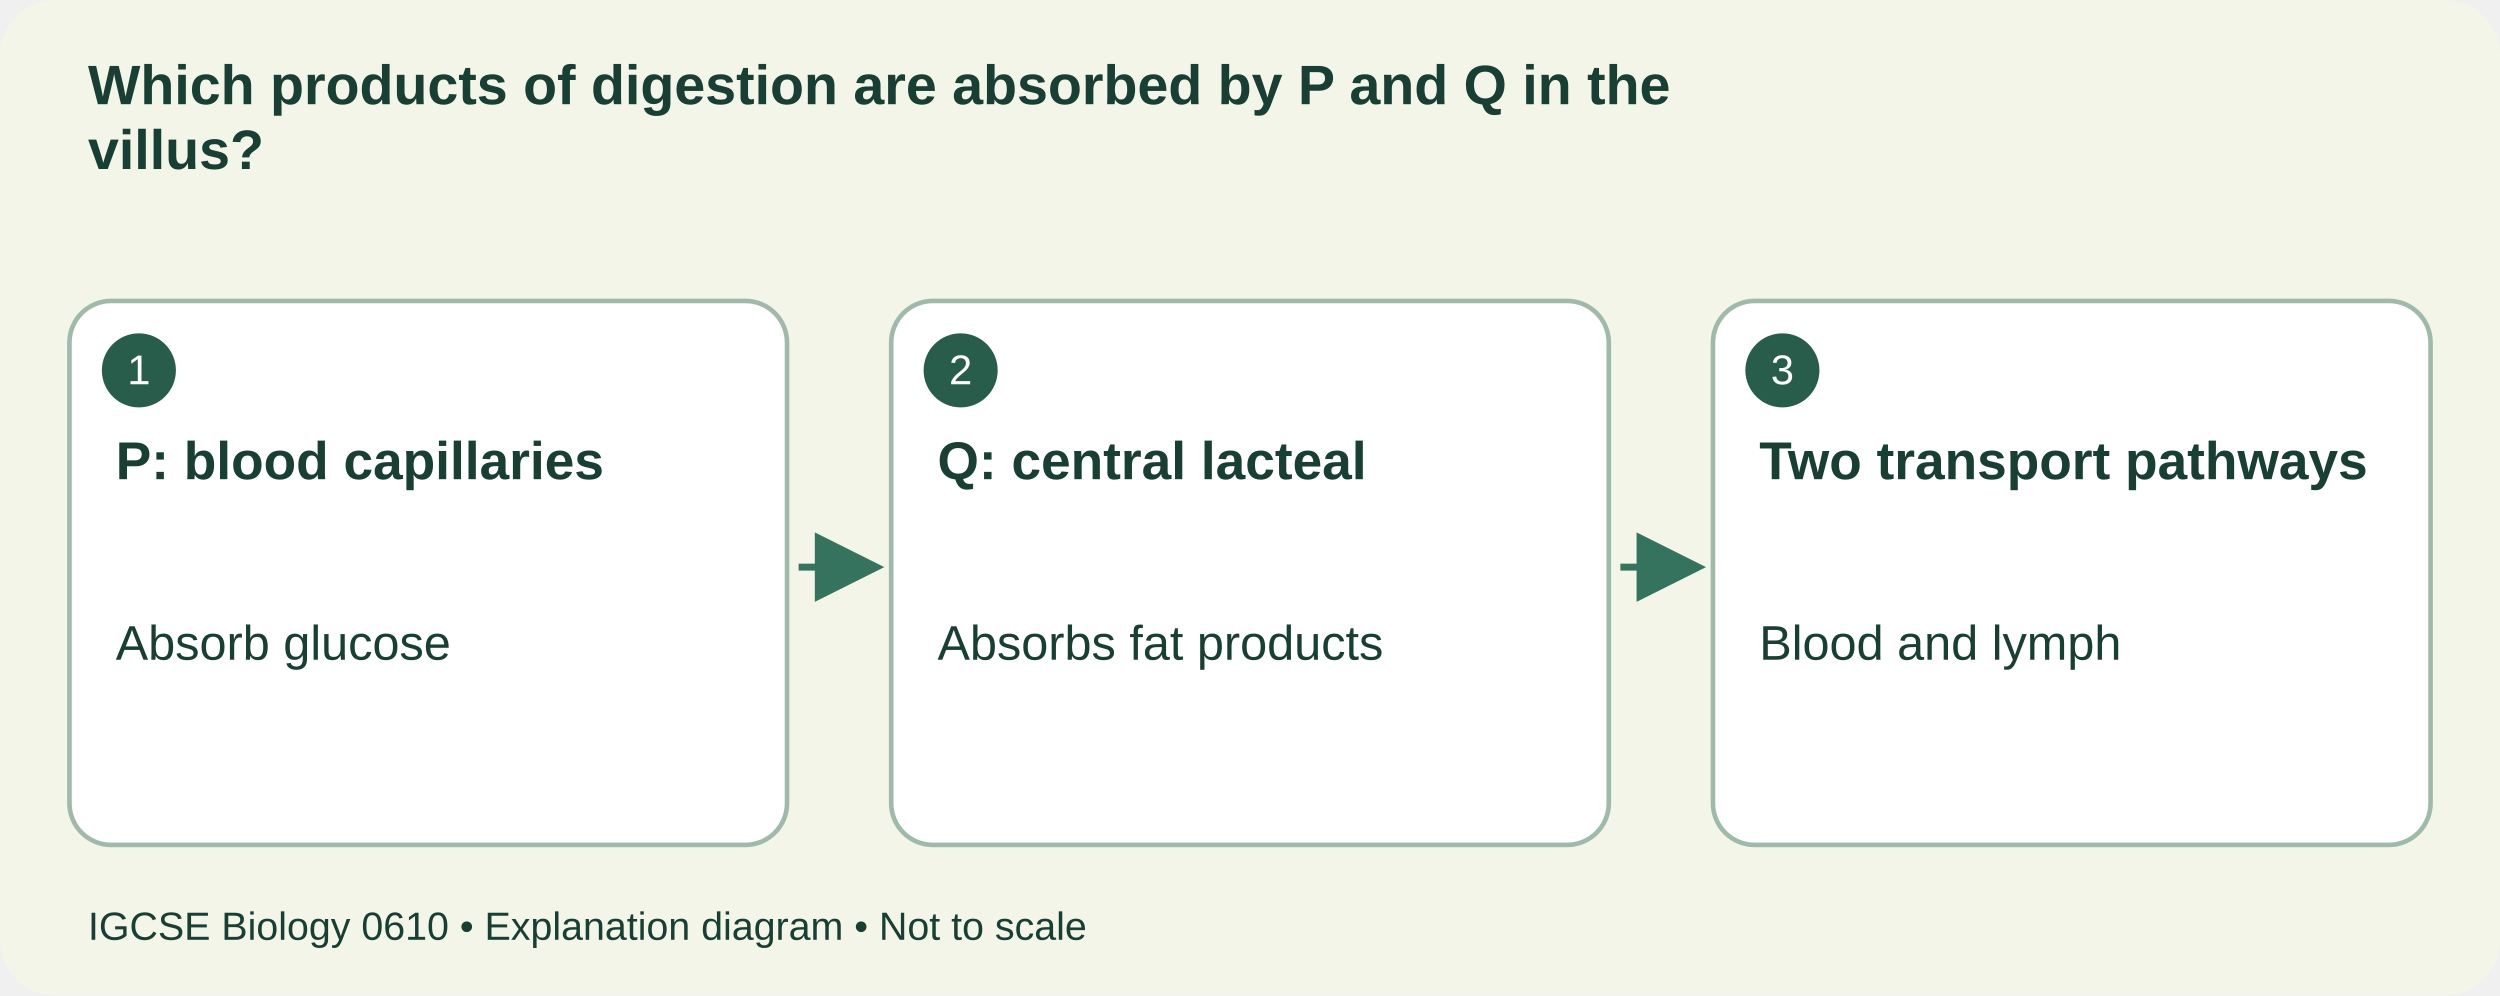
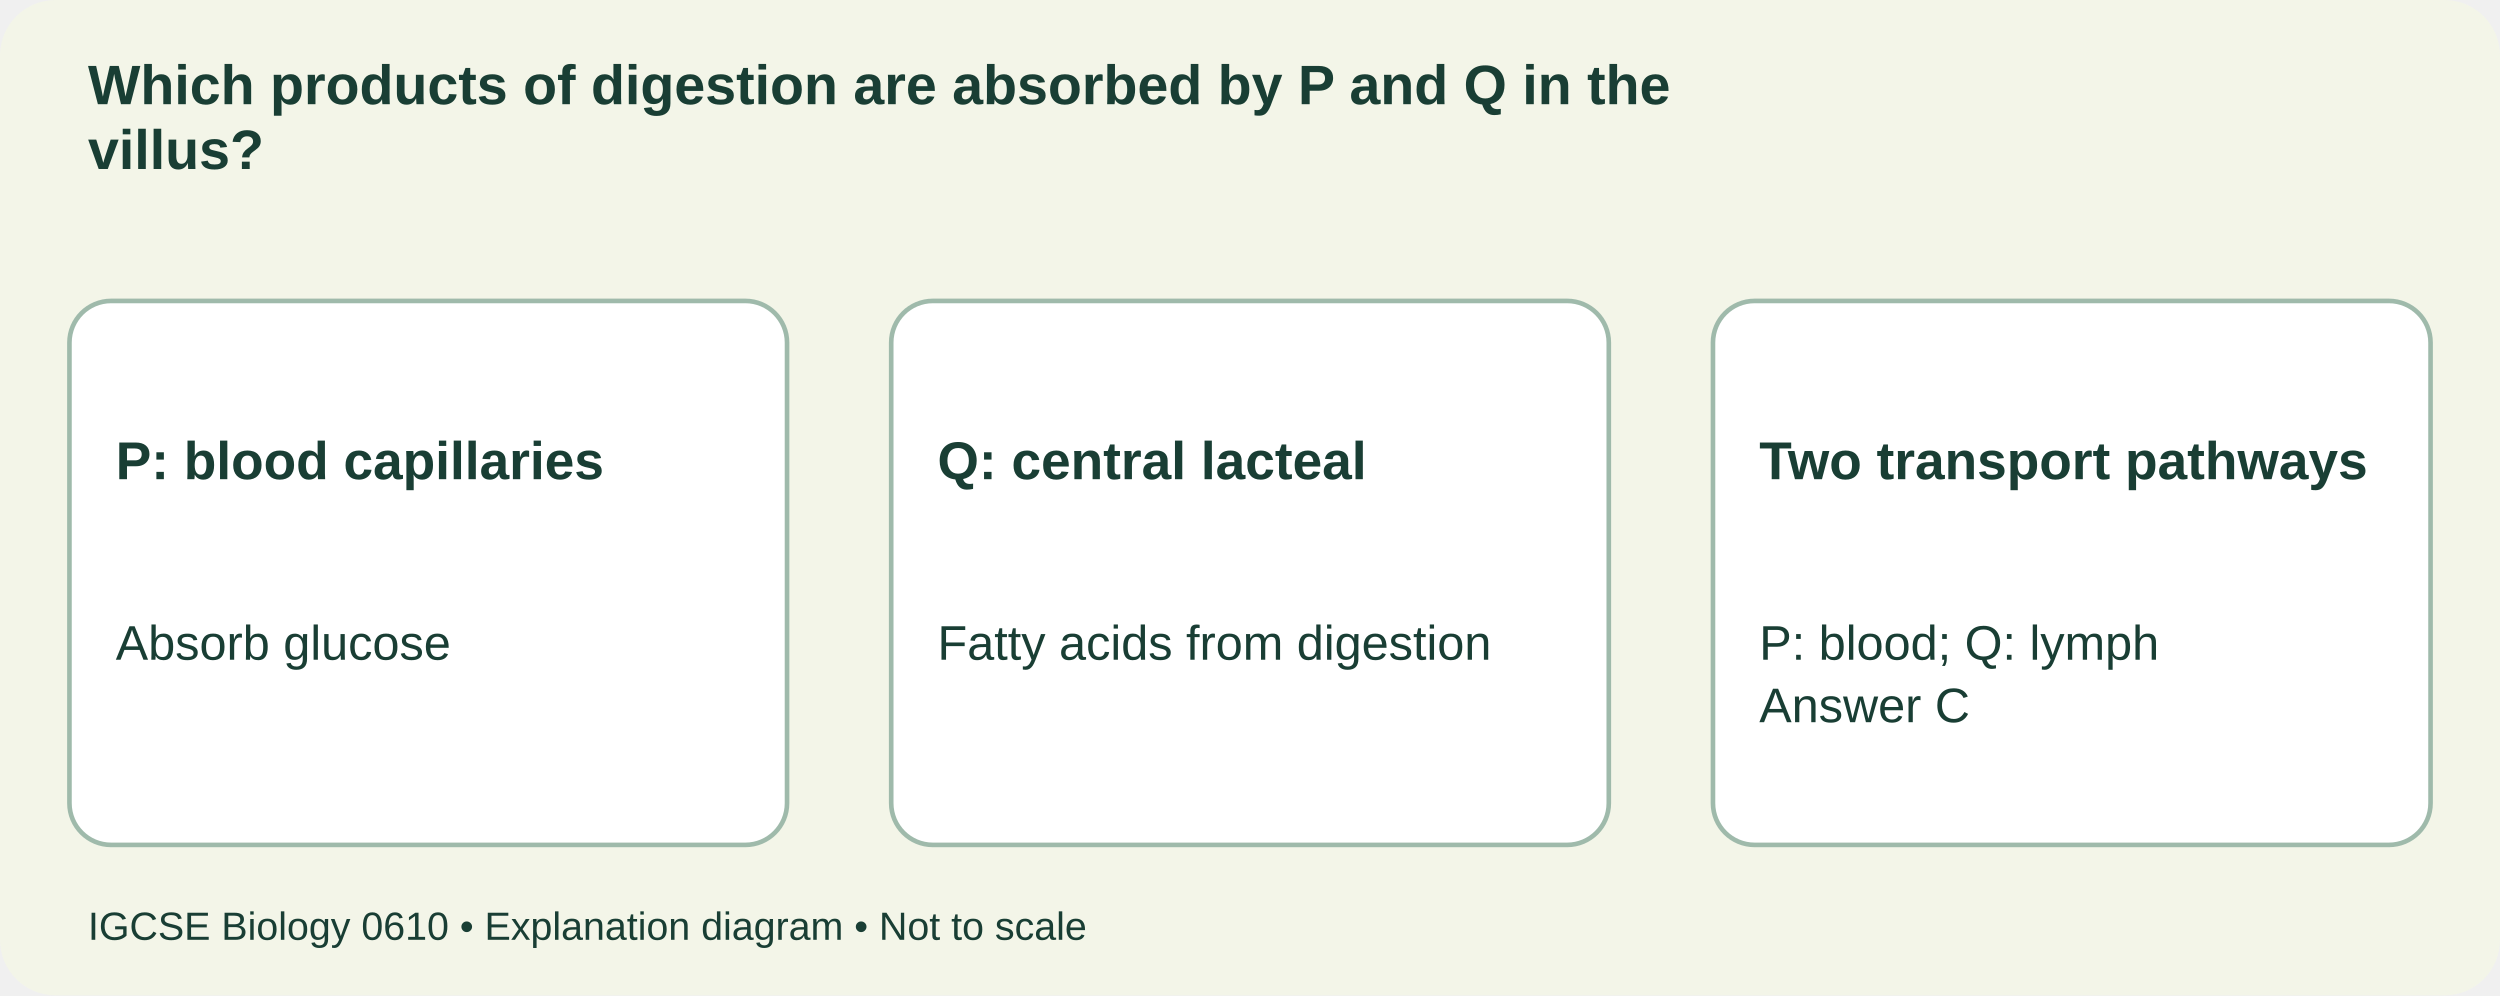
<svg xmlns="http://www.w3.org/2000/svg" width="1080" height="430" viewBox="0 0 1080 430" role="img" aria-labelledby="title desc">
  <defs>
    <marker id="arrow" markerWidth="10" markerHeight="10" refX="8" refY="5" orient="auto">
      <path d="M0 0 L10 5 L0 10 Z" fill="#35735e" />
    </marker>
  </defs>
  <rect width="1080" height="430" rx="24" fill="#f3f5e8" />
  <g font-family="Arial, sans-serif" fill="#193e34">
    <text x="38" y="45" font-size="24" font-weight="700">Which products of digestion are absorbed by P and Q in the</text>
    <text x="38" y="73" font-size="24" font-weight="700">villus?</text>
    <rect x="30" y="130" width="310" height="235" rx="18" fill="#fff" stroke="#9fbaab" stroke-width="2" />
-     <circle cx="60" cy="160" r="16" fill="#285d4c" />
-     <text x="60" y="166" text-anchor="middle" font-size="18" fill="white">1</text>
    <text x="50" y="207" font-size="23" font-weight="700">P: blood capillaries</text>
    <text x="50" y="285" font-size="21" font-weight="400">Absorb glucose</text>
-     <path d="M345 245 H376" fill="none" stroke="#35735e" stroke-width="3" marker-end="url(#arrow)" />
    <rect x="385" y="130" width="310" height="235" rx="18" fill="#fff" stroke="#9fbaab" stroke-width="2" />
-     <circle cx="415" cy="160" r="16" fill="#285d4c" />
-     <text x="415" y="166" text-anchor="middle" font-size="18" fill="white">2</text>
+     <rect x="740" y="130" width="310" height="235" rx="18" fill="#fff" stroke="#9fbaab" stroke-width="2" />
+     <text x="38" y="406" font-size="17" font-weight="400">IGCSE Biology 0610 • Explanation diagram • Not to scale</text>
    <text x="405" y="207" font-size="23" font-weight="700">Q: central lacteal</text>
-     <text x="405" y="285" font-size="21" font-weight="400">Absorbs fat products</text>
-     <path d="M700 245 H731" fill="none" stroke="#35735e" stroke-width="3" marker-end="url(#arrow)" />
-     <rect x="740" y="130" width="310" height="235" rx="18" fill="#fff" stroke="#9fbaab" stroke-width="2" />
-     <circle cx="770" cy="160" r="16" fill="#285d4c" />
-     <text x="770" y="166" text-anchor="middle" font-size="18" fill="white">3</text>
+     <text x="405" y="285" font-size="21" font-weight="400">Fatty acids from digestion</text>
    <text x="760" y="207" font-size="23" font-weight="700">Two transport pathways</text>
-     <text x="760" y="285" font-size="21" font-weight="400">Blood and lymph</text>
-     <text x="38" y="406" font-size="17" font-weight="400">IGCSE Biology 0610 • Explanation diagram • Not to scale</text>
+     <text x="760" y="285" font-size="21" font-weight="400">P: blood; Q: lymph</text>
+     <text x="760" y="312" font-size="21" font-weight="400">Answer C</text>
  </g>
</svg>
